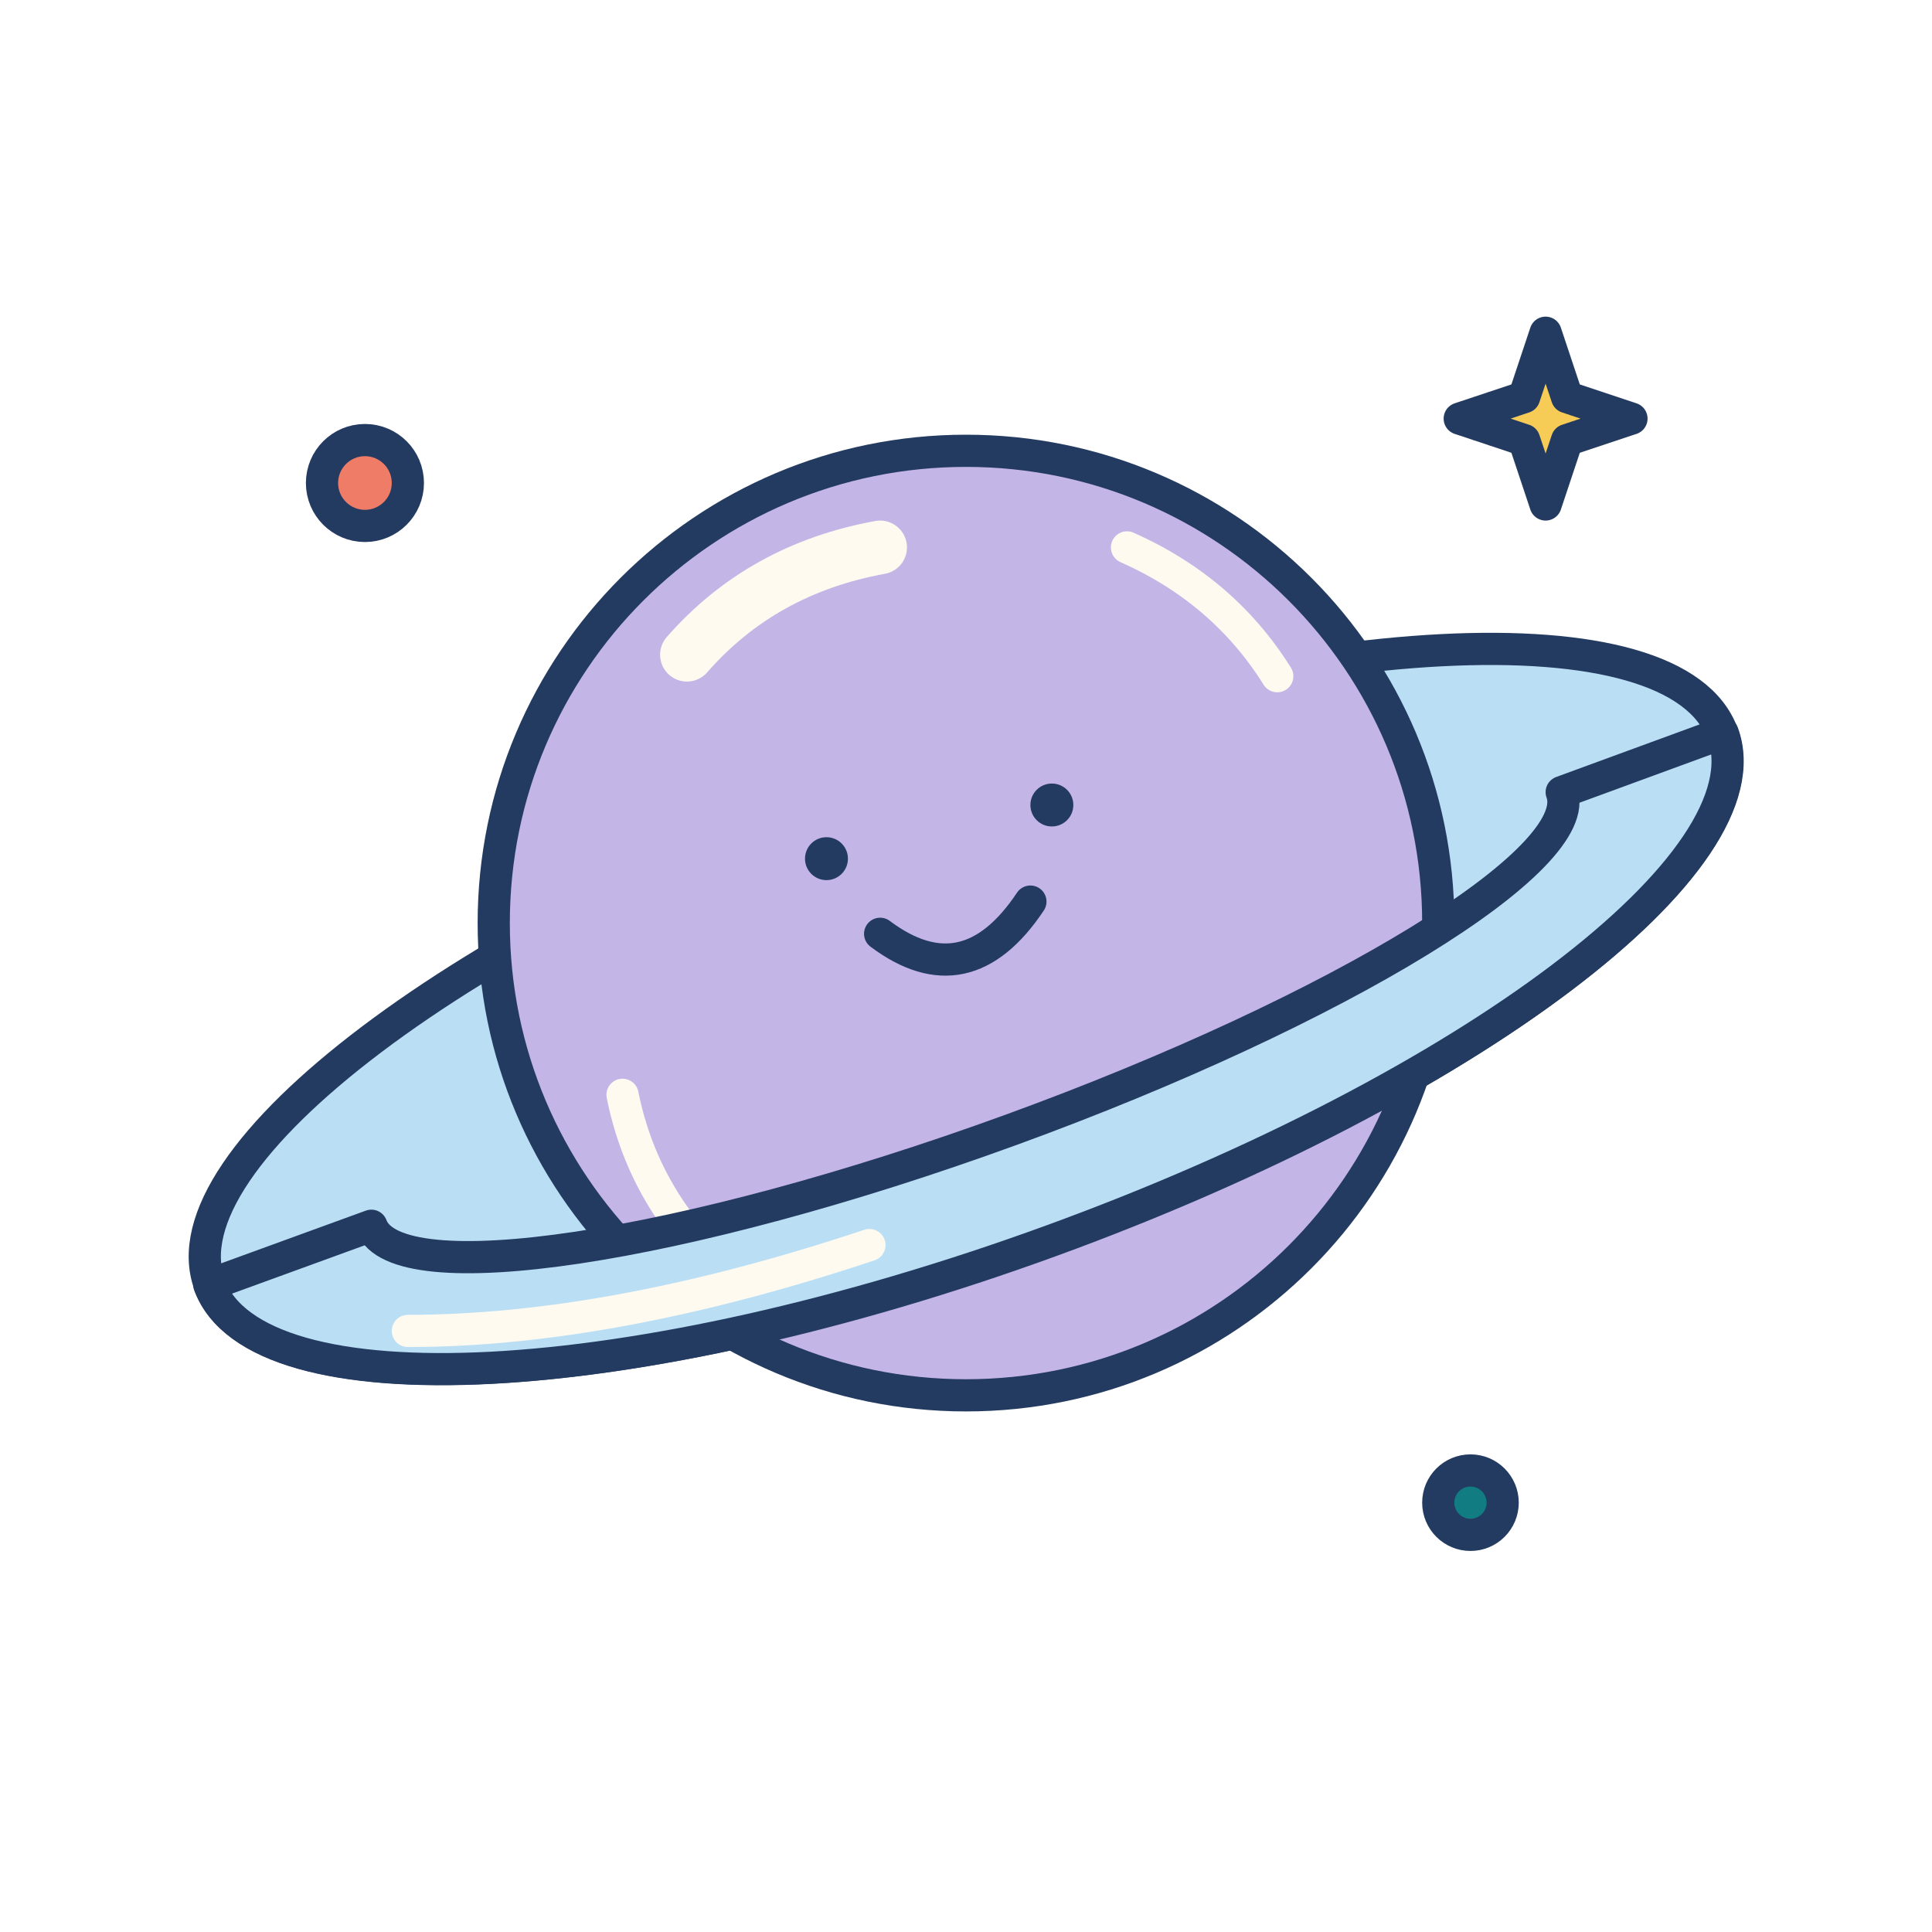
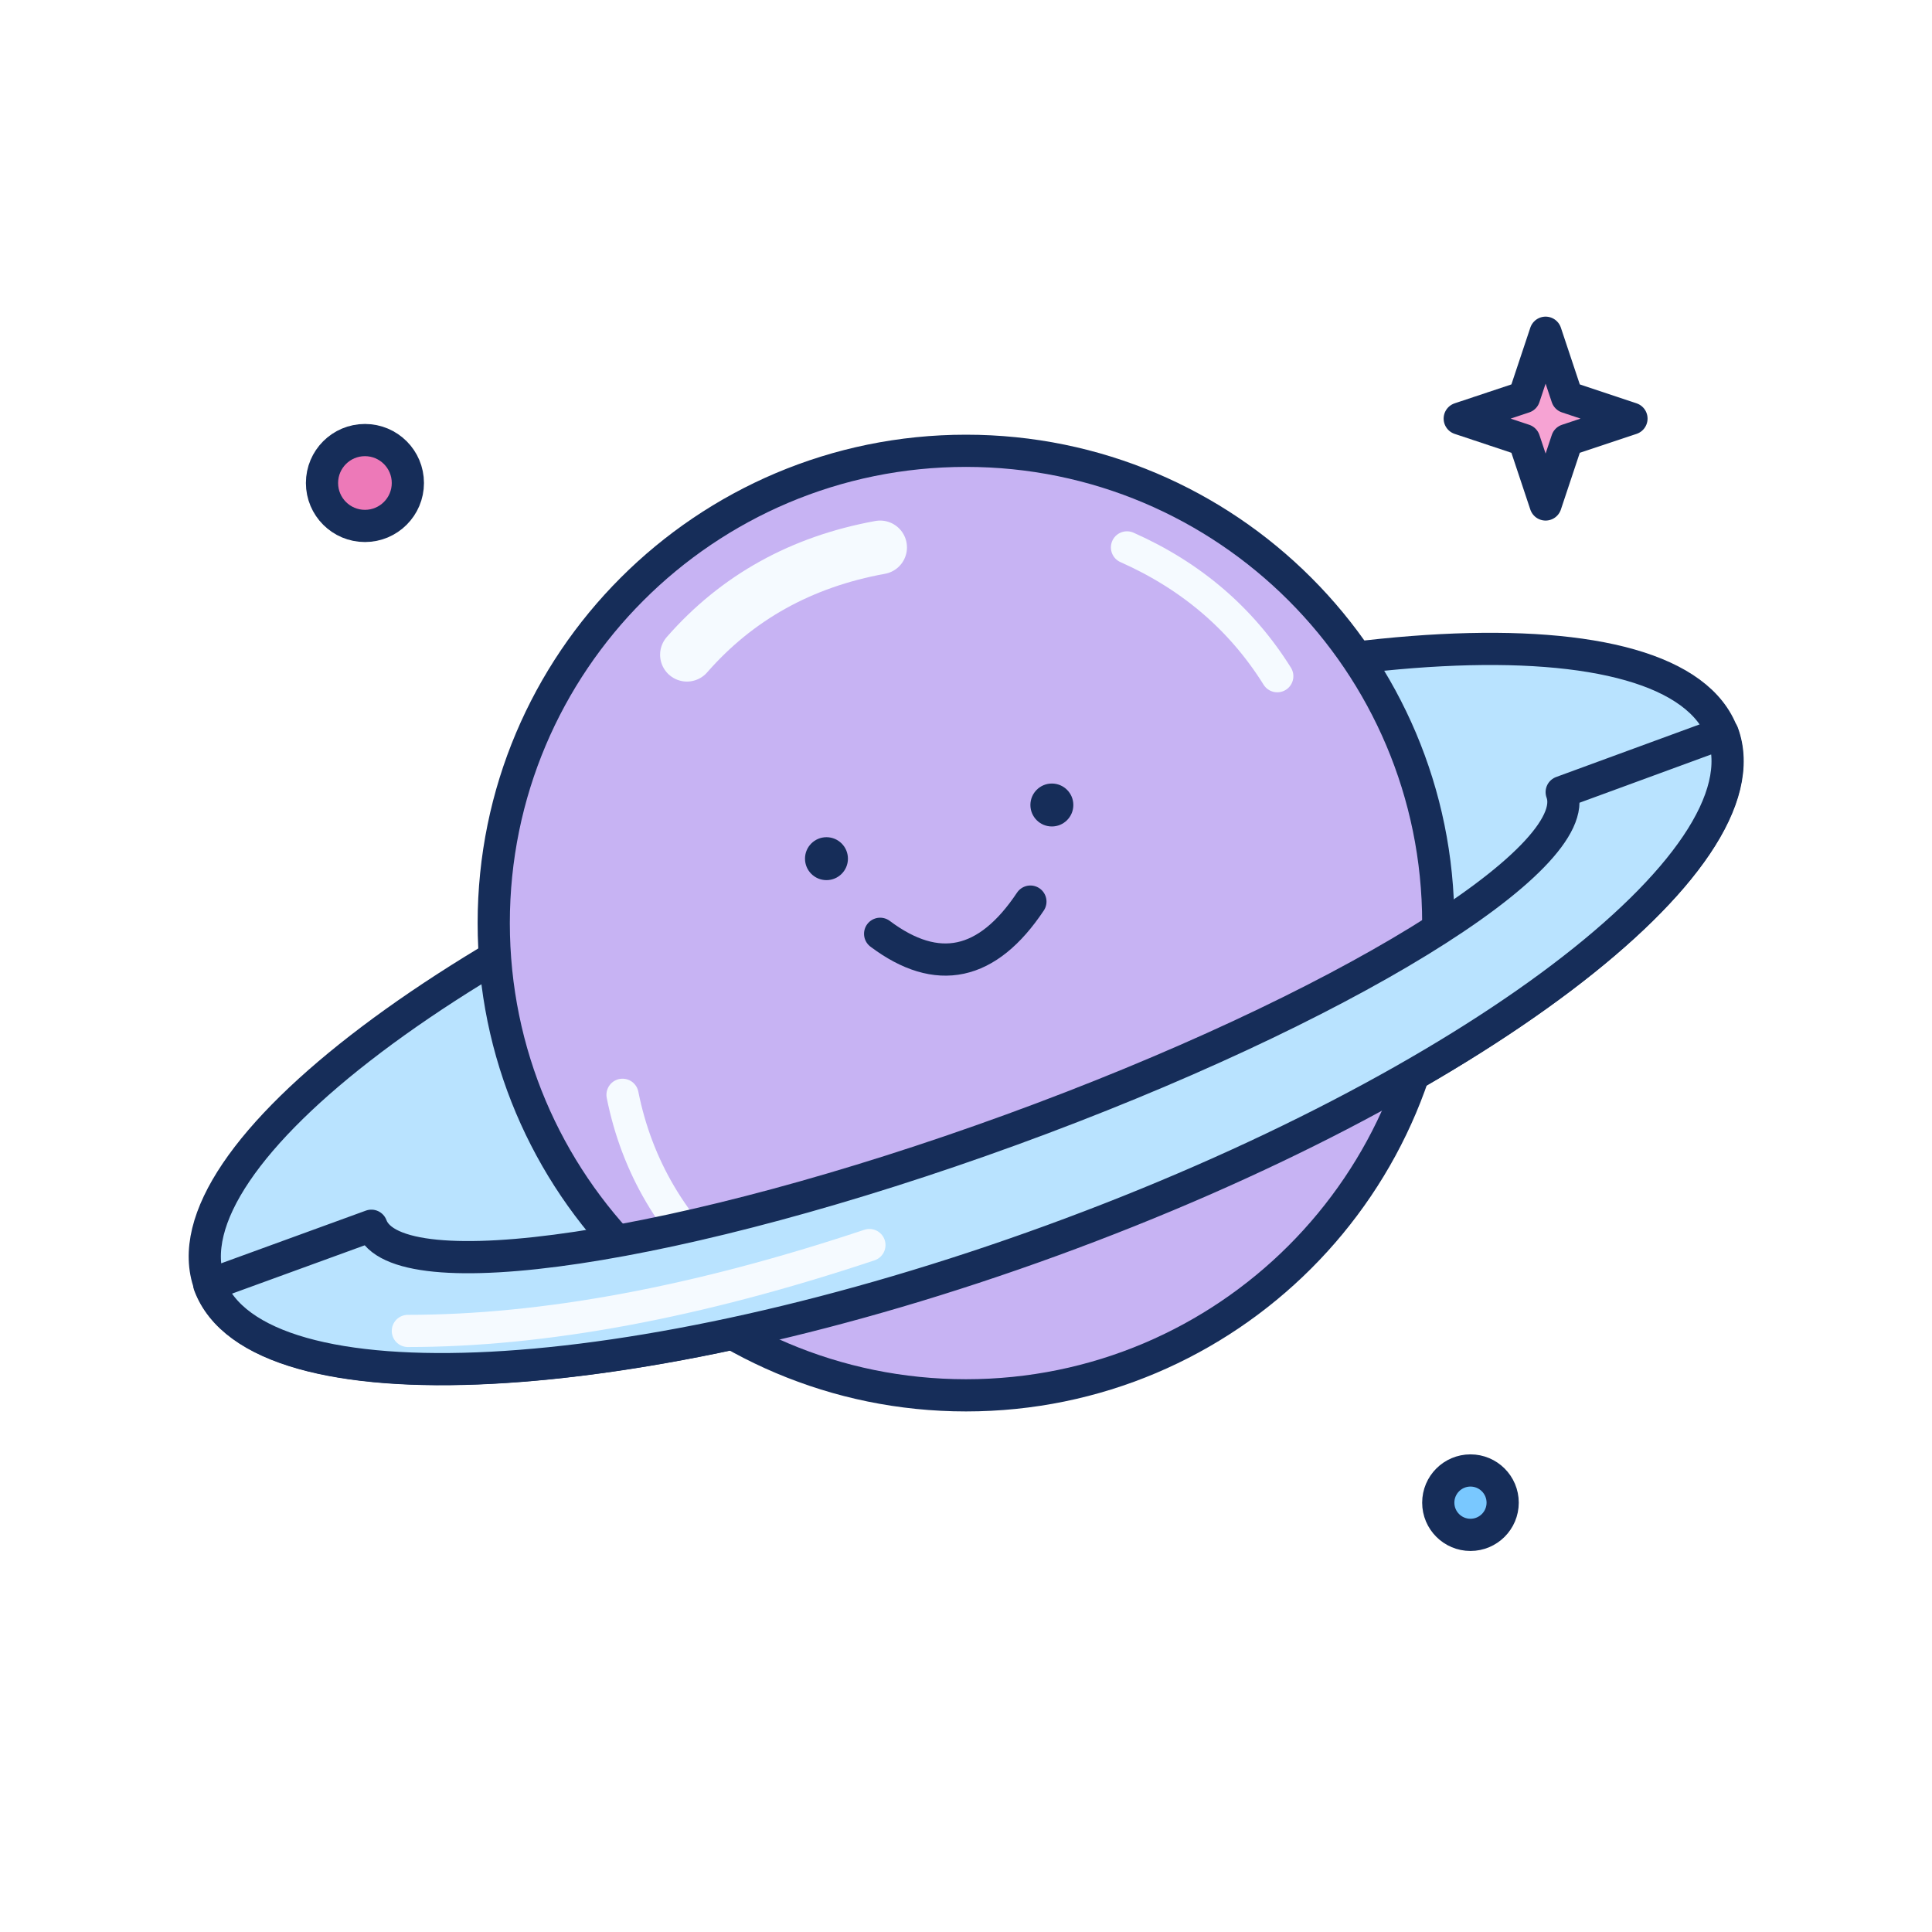
<svg xmlns="http://www.w3.org/2000/svg" width="180" height="180" viewBox="0 0 180 180" aria-hidden="true" focusable="false">
-   <g stroke="#243b61" stroke-width="3" stroke-linecap="round" stroke-linejoin="round">
-     <ellipse cx="90" cy="94" rx="75" ry="23" transform="rotate(-20 90 94)" fill="#badff5" />
-     <circle cx="90" cy="86" r="44" fill="#c4b5e7" />
-     <path d="M64 61q7-8 18-10" fill="none" stroke="#fffaf0" stroke-width="5" />
-     <path d="M105 51q9 4 14 12m-61 39q2 10 10 17" fill="none" stroke="#fffaf0" />
-     <path d="M19.5 119.7a75 23-20 0 0 141-51.4l-15 5.5a59 12-20 0 1-110.9 40.4Z" fill="#badff5" />
-     <path d="M38 124q19 0 43-8" fill="none" stroke="#fffaf0" />
-     <circle cx="77" cy="80" r="2" fill="#243b61" stroke="none" />
-     <circle cx="98" cy="75" r="2" fill="#243b61" stroke="none" />
+   <g stroke="#162d59" stroke-width="3" stroke-linecap="round" stroke-linejoin="round">
+     <ellipse cx="90" cy="94" rx="75" ry="23" transform="rotate(-20 90 94)" fill="#b9e3ff" />
+     <circle cx="90" cy="86" r="44" fill="#c7b3f3" />
+     <path d="M64 61q7-8 18-10" fill="none" stroke="#f5faff" stroke-width="5" />
+     <path d="M105 51q9 4 14 12m-61 39q2 10 10 17" fill="none" stroke="#f5faff" />
+     <path d="M19.5 119.7a75 23-20 0 0 141-51.4l-15 5.5a59 12-20 0 1-110.9 40.4Z" fill="#b9e3ff" />
+     <path d="M38 124q19 0 43-8" fill="none" stroke="#f5faff" />
+     <circle cx="77" cy="80" r="2" fill="#162d59" stroke="none" />
+     <circle cx="98" cy="75" r="2" fill="#162d59" stroke="none" />
    <path d="M82 87q8 6 14-3" fill="none" />
-     <path d="m144 31 2 6 6 2-6 2-2 6-2-6-6-2 6-2Z" fill="#f6cc57" />
-     <circle cx="34" cy="45" r="4" fill="#ef7c67" />
-     <circle cx="137" cy="140" r="3" fill="#117d83" />
+     <path d="m144 31 2 6 6 2-6 2-2 6-2-6-6-2 6-2Z" fill="#f6a3d3" />
+     <circle cx="34" cy="45" r="4" fill="#ed79b8" />
+     <circle cx="137" cy="140" r="3" fill="#79c8ff" />
  </g>
</svg>
